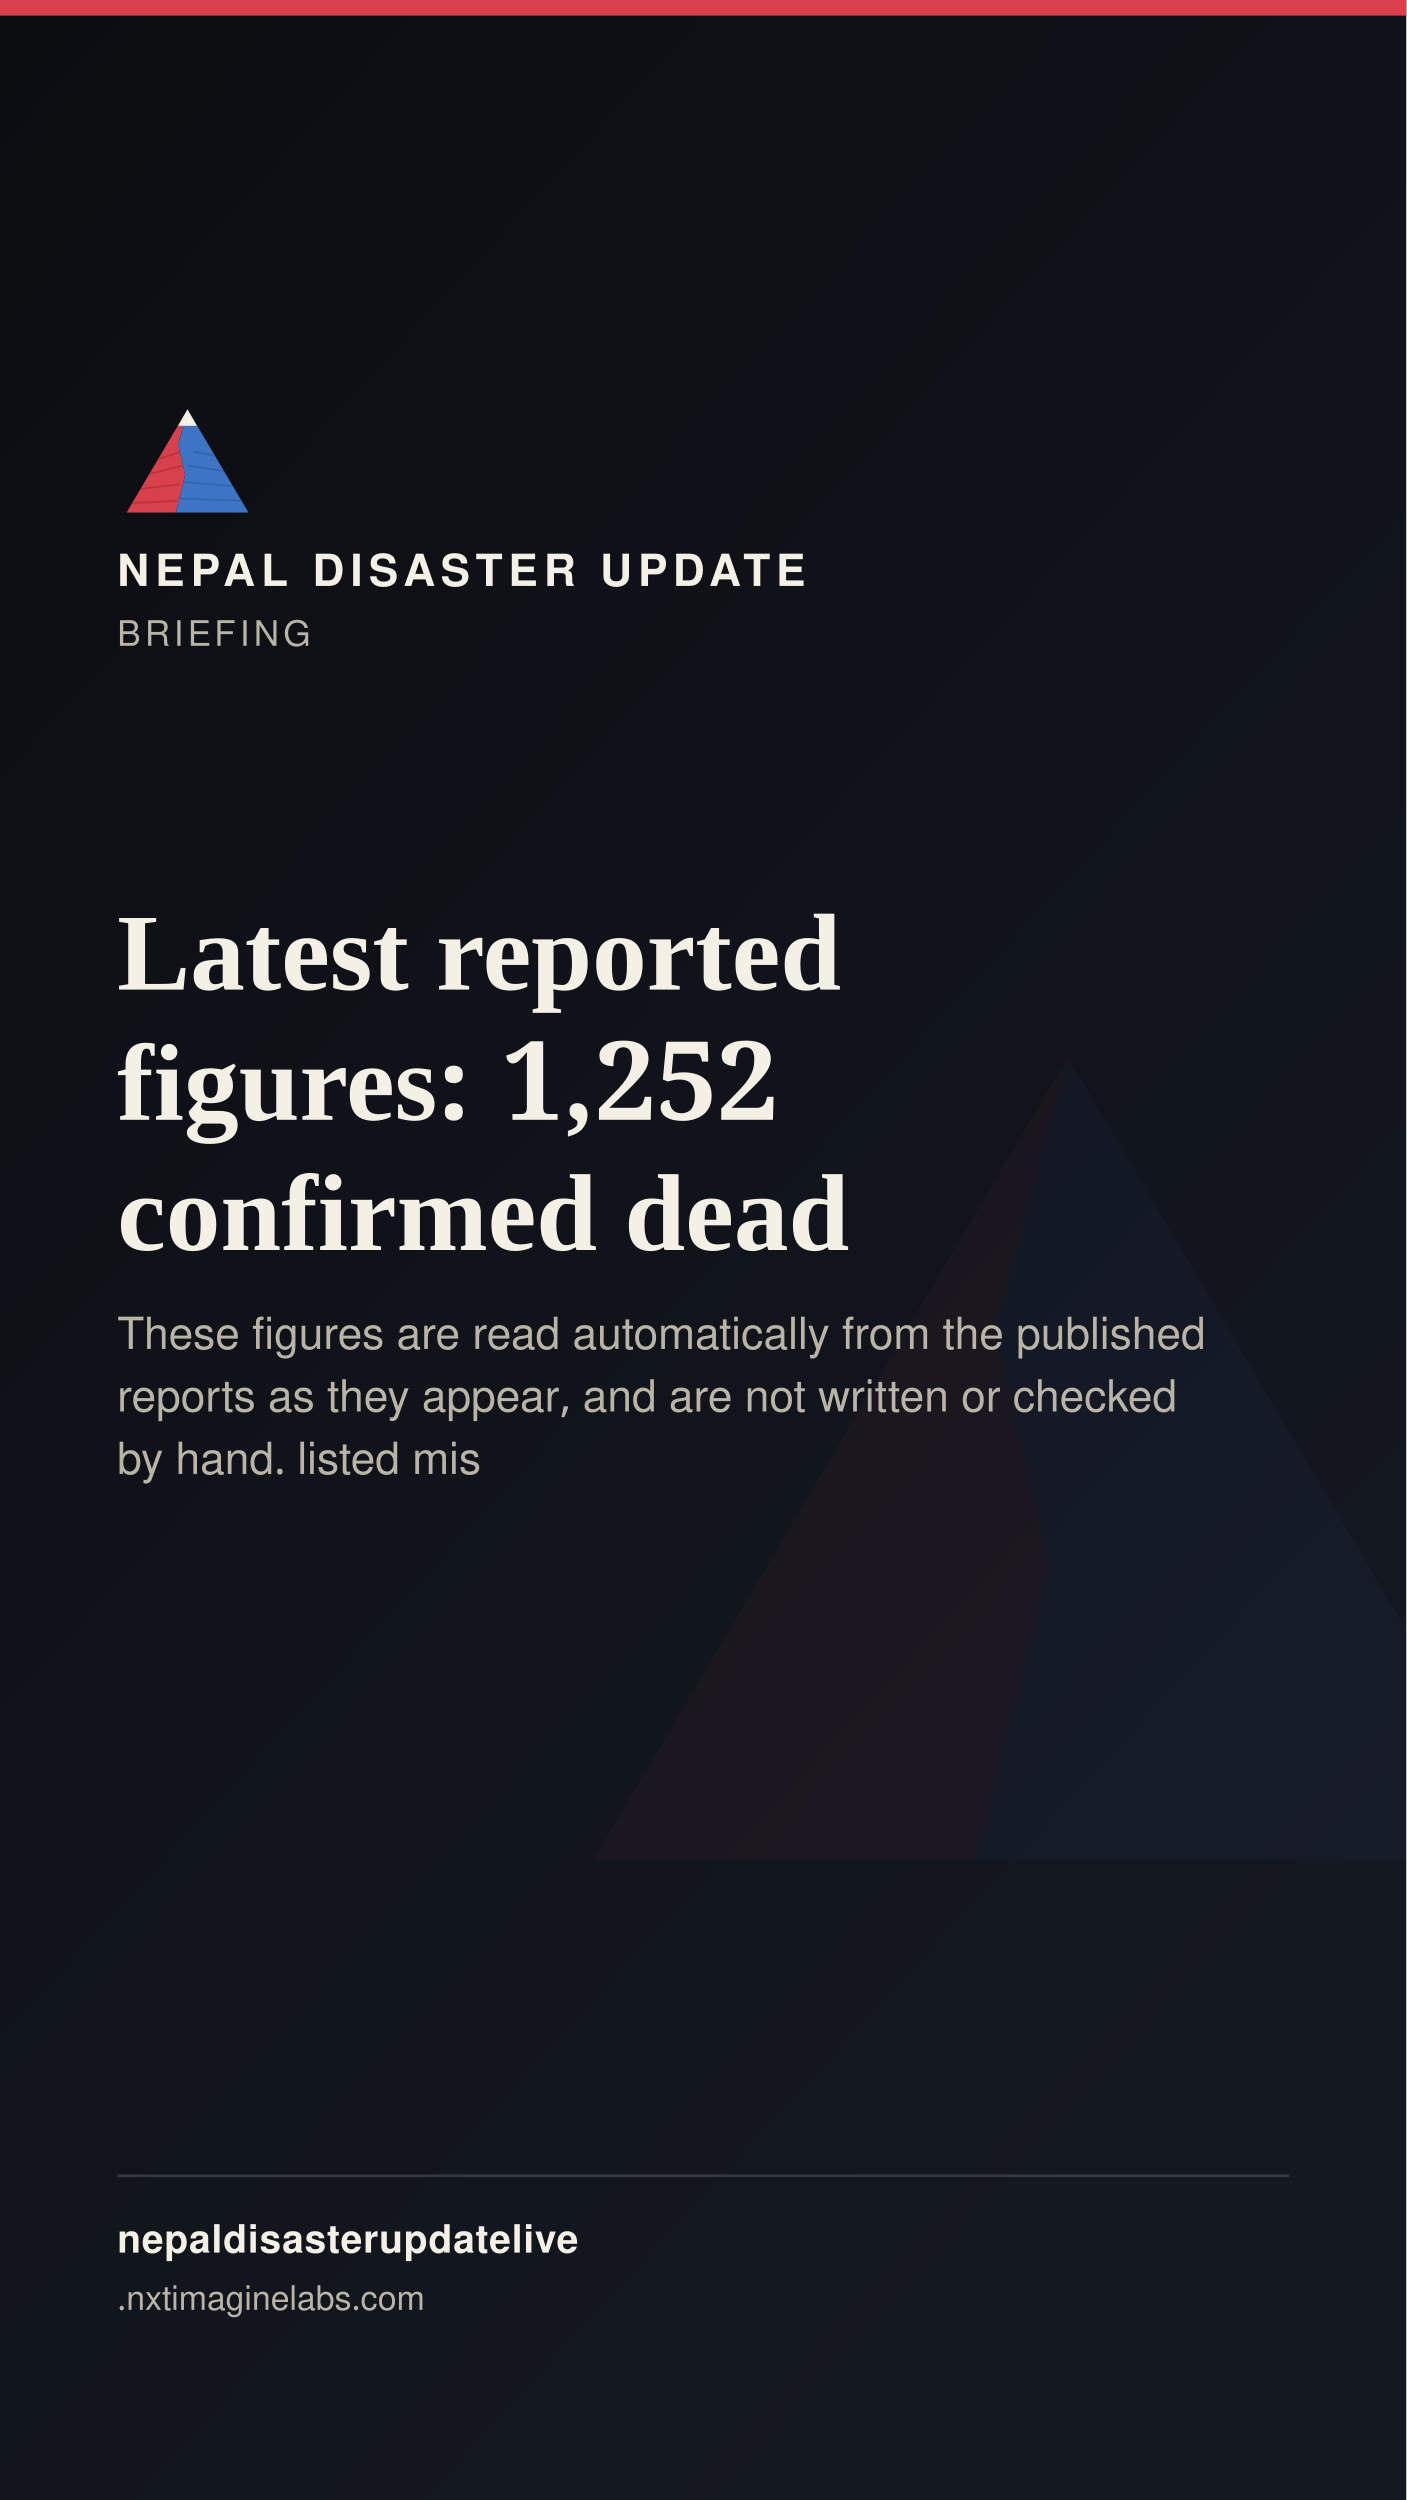
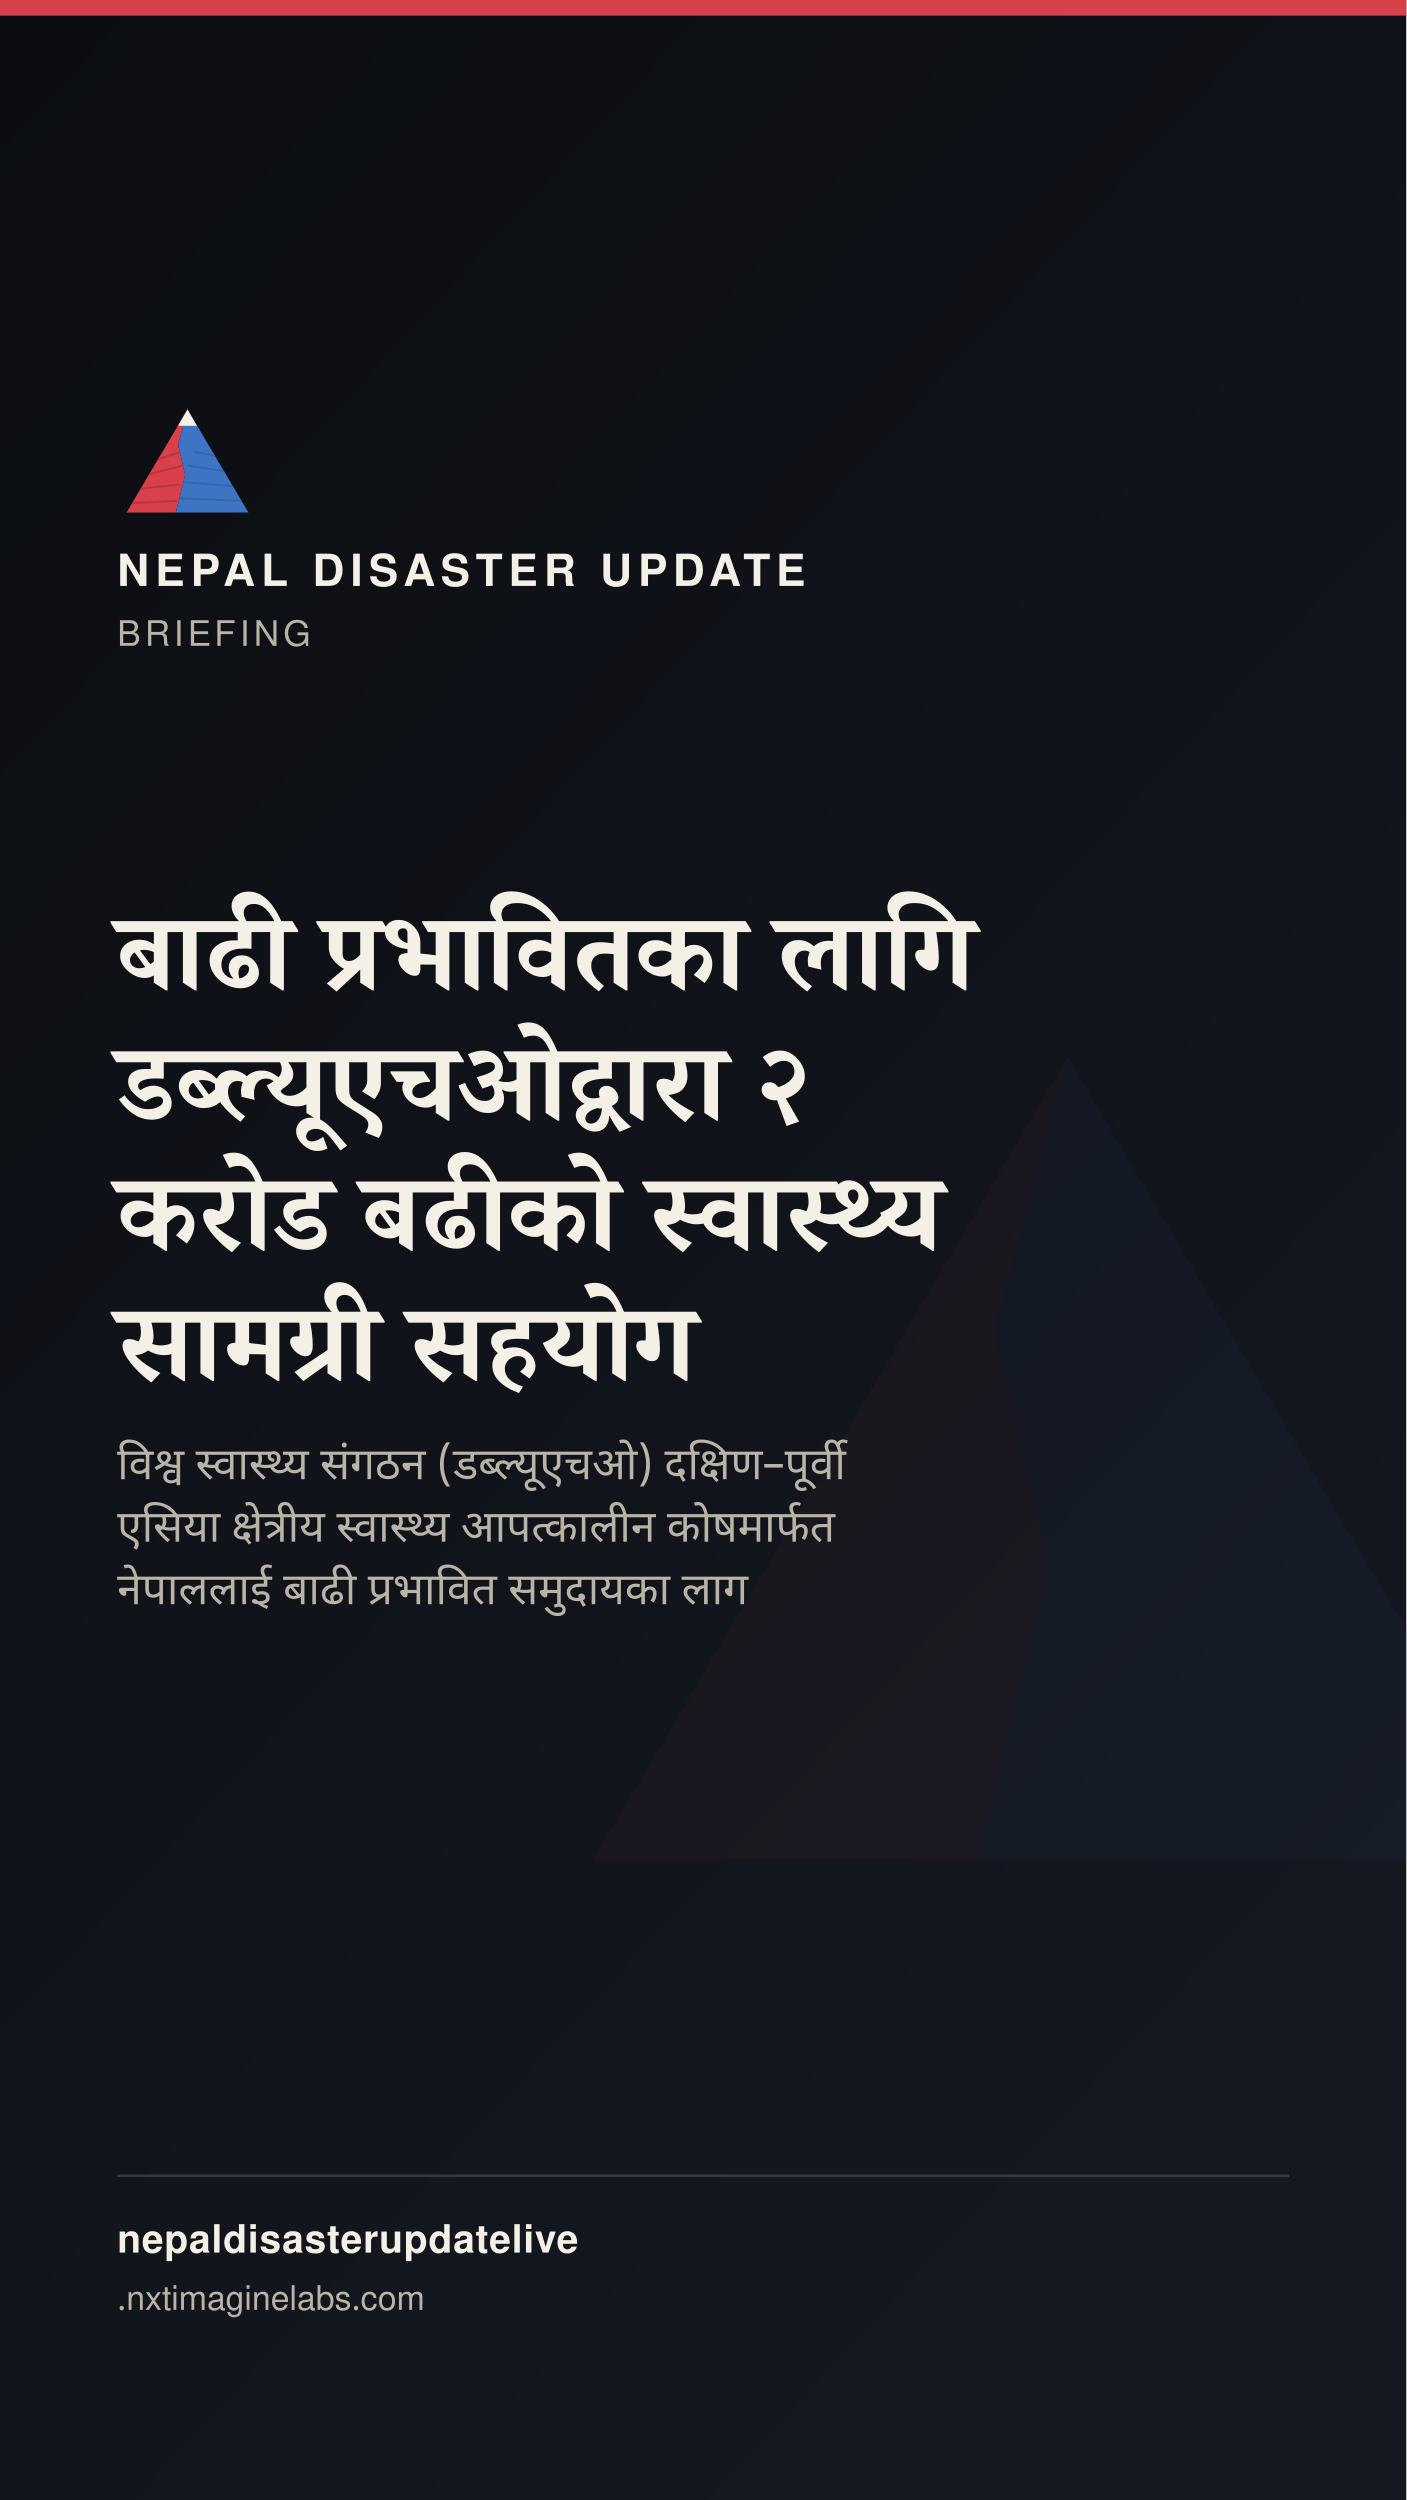
<svg xmlns="http://www.w3.org/2000/svg" width="1080" height="1920" viewBox="0 0 1080 1920">
  <defs>
    <linearGradient id="stbg" x1="0" y1="0" x2="0.6" y2="1">
      <stop offset="0" stop-color="#0B0D11" />
      <stop offset="1" stop-color="#141821" />
    </linearGradient>
  </defs>
  <rect width="1080" height="1920" fill="url(#stbg)" />
  <g transform="translate(400,700) scale(7)" opacity="0.05">
    <polygon points="60,16 52,46 58,72 50,104 8,104" fill="#D8404B" />
    <polygon points="60,16 112,104 50,104 58,72 52,46" fill="#3D74C4" />
  </g>
  <rect x="0" y="0" width="1080" height="12" fill="#D8404B" />
  <g transform="translate(90,300) scale(0.9)">
    <g>
      <defs>
        <clipPath id="ogLs">
          <polygon points="60,16 52,46 58,72 50,104 8,104" />
        </clipPath>
        <clipPath id="ogRs">
          <polygon points="60,16 112,104 50,104 58,72 52,46" />
        </clipPath>
      </defs>
      <polygon points="60,16 52,46 58,72 50,104 8,104" fill="#D8404B" />
      <g clip-path="url(#ogLs)" stroke="#A32A34" stroke-width="1.6" fill="none" opacity="0.55">
        <path d="M30,60 L55,52" />
        <path d="M24,72 L56,64" />
        <path d="M18,84 L53,80" />
        <path d="M13,96 L51,94" />
      </g>
      <polygon points="60,16 112,104 50,104 58,72 52,46" fill="#3D74C4" />
      <g clip-path="url(#ogRs)" stroke="#2A5793" stroke-width="1.6" fill="none" opacity="0.5">
        <path d="M65,52 L95,58" />
        <path d="M60,64 L100,70" />
        <path d="M56,78 L104,82" />
        <path d="M52,92 L108,94" />
      </g>
      <polygon points="60,16 52,30 68,30" fill="#F4F0E6" />
    </g>
  </g>
  <text x="90" y="450" font-family="'Public Sans', 'Noto Sans Devanagari', 'Helvetica Neue', Helvetica, Arial, sans-serif" font-size="34" font-weight="800" letter-spacing="4.6" fill="#F4F0E6">NEPAL DISASTER UPDATE</text>
  <text x="90" y="496" font-family="'Public Sans', 'Noto Sans Devanagari', 'Helvetica Neue', Helvetica, Arial, sans-serif" font-size="27" letter-spacing="3.2" fill="#B9B4A6">BRIEFING</text>
-   <text x="90" y="760" font-family="Newsreader, 'Noto Serif Devanagari', Georgia, 'Times New Roman', serif" font-size="84" font-weight="600" fill="#F4F0E6">Latest reported</text>
-   <text x="90" y="860" font-family="Newsreader, 'Noto Serif Devanagari', Georgia, 'Times New Roman', serif" font-size="84" font-weight="600" fill="#F4F0E6">figures: 1,252</text>
-   <text x="90" y="960" font-family="Newsreader, 'Noto Serif Devanagari', Georgia, 'Times New Roman', serif" font-size="84" font-weight="600" fill="#F4F0E6">confirmed dead</text>
-   <text x="90" y="1036" font-family="'Public Sans', 'Noto Sans Devanagari', 'Helvetica Neue', Helvetica, Arial, sans-serif" font-size="34" fill="#B9B4A6">These figures are read automatically from the published</text>
-   <text x="90" y="1084" font-family="'Public Sans', 'Noto Sans Devanagari', 'Helvetica Neue', Helvetica, Arial, sans-serif" font-size="34" fill="#B9B4A6">reports as they appear, and are not written or checked</text>
-   <text x="90" y="1132" font-family="'Public Sans', 'Noto Sans Devanagari', 'Helvetica Neue', Helvetica, Arial, sans-serif" font-size="34" fill="#B9B4A6">by hand. listed mis</text>
+   <text x="90" y="760" font-family="Newsreader, 'Noto Serif Devanagari', Georgia, 'Times New Roman', serif" font-size="84" font-weight="600" fill="#F4F0E6" word-spacing="17">बाढी प्रभावितका लागि</text>
+   <text x="90" y="860" font-family="Newsreader, 'Noto Serif Devanagari', Georgia, 'Times New Roman', serif" font-size="84" font-weight="600" fill="#F4F0E6" word-spacing="17">डब्ल्यूएचओद्वारा २</text>
+   <text x="90" y="960" font-family="Newsreader, 'Noto Serif Devanagari', Georgia, 'Times New Roman', serif" font-size="84" font-weight="600" fill="#F4F0E6" word-spacing="17">करोड बढीको स्वास्थ्य</text>
+   <text x="90" y="1060" font-family="Newsreader, 'Noto Serif Devanagari', Georgia, 'Times New Roman', serif" font-size="84" font-weight="600" fill="#F4F0E6" word-spacing="17">सामग्री सहयोग</text>
+   <text x="90" y="1136" font-family="'Public Sans', 'Noto Sans Devanagari', 'Helvetica Neue', Helvetica, Arial, sans-serif" font-size="34" fill="#B9B4A6" word-spacing="8">विश्व स्वास्थ्य संगठन (डब्ल्यूएचओ) दक्षिण–पूर्वी</text>
+   <text x="90" y="1184" font-family="'Public Sans', 'Noto Sans Devanagari', 'Helvetica Neue', Helvetica, Arial, sans-serif" font-size="34" fill="#B9B4A6" word-spacing="8">एसिया क्षेत्रीय स्वास्थ्य आपत्कालीन कोषमार्फत</text>
+   <text x="90" y="1232" font-family="'Public Sans', 'Noto Sans Devanagari', 'Helvetica Neue', Helvetica, Arial, sans-serif" font-size="34" fill="#B9B4A6" word-spacing="8">नेपाललाई बाढी प्रभावित समुदायका लाग</text>
  <rect x="90" y="1670" width="900" height="2" fill="rgba(244,240,230,0.16)" />
  <text x="90" y="1730" font-family="'Public Sans', 'Noto Sans Devanagari', 'Helvetica Neue', Helvetica, Arial, sans-serif" font-size="30" fill="#F4F0E6" font-weight="700" letter-spacing="0.6">nepaldisasterupdatelive</text>
  <text x="90" y="1774" font-family="'Public Sans', 'Noto Sans Devanagari', 'Helvetica Neue', Helvetica, Arial, sans-serif" font-size="26" fill="#B9B4A6">
    .nxtimaginelabs.com</text>
</svg>
